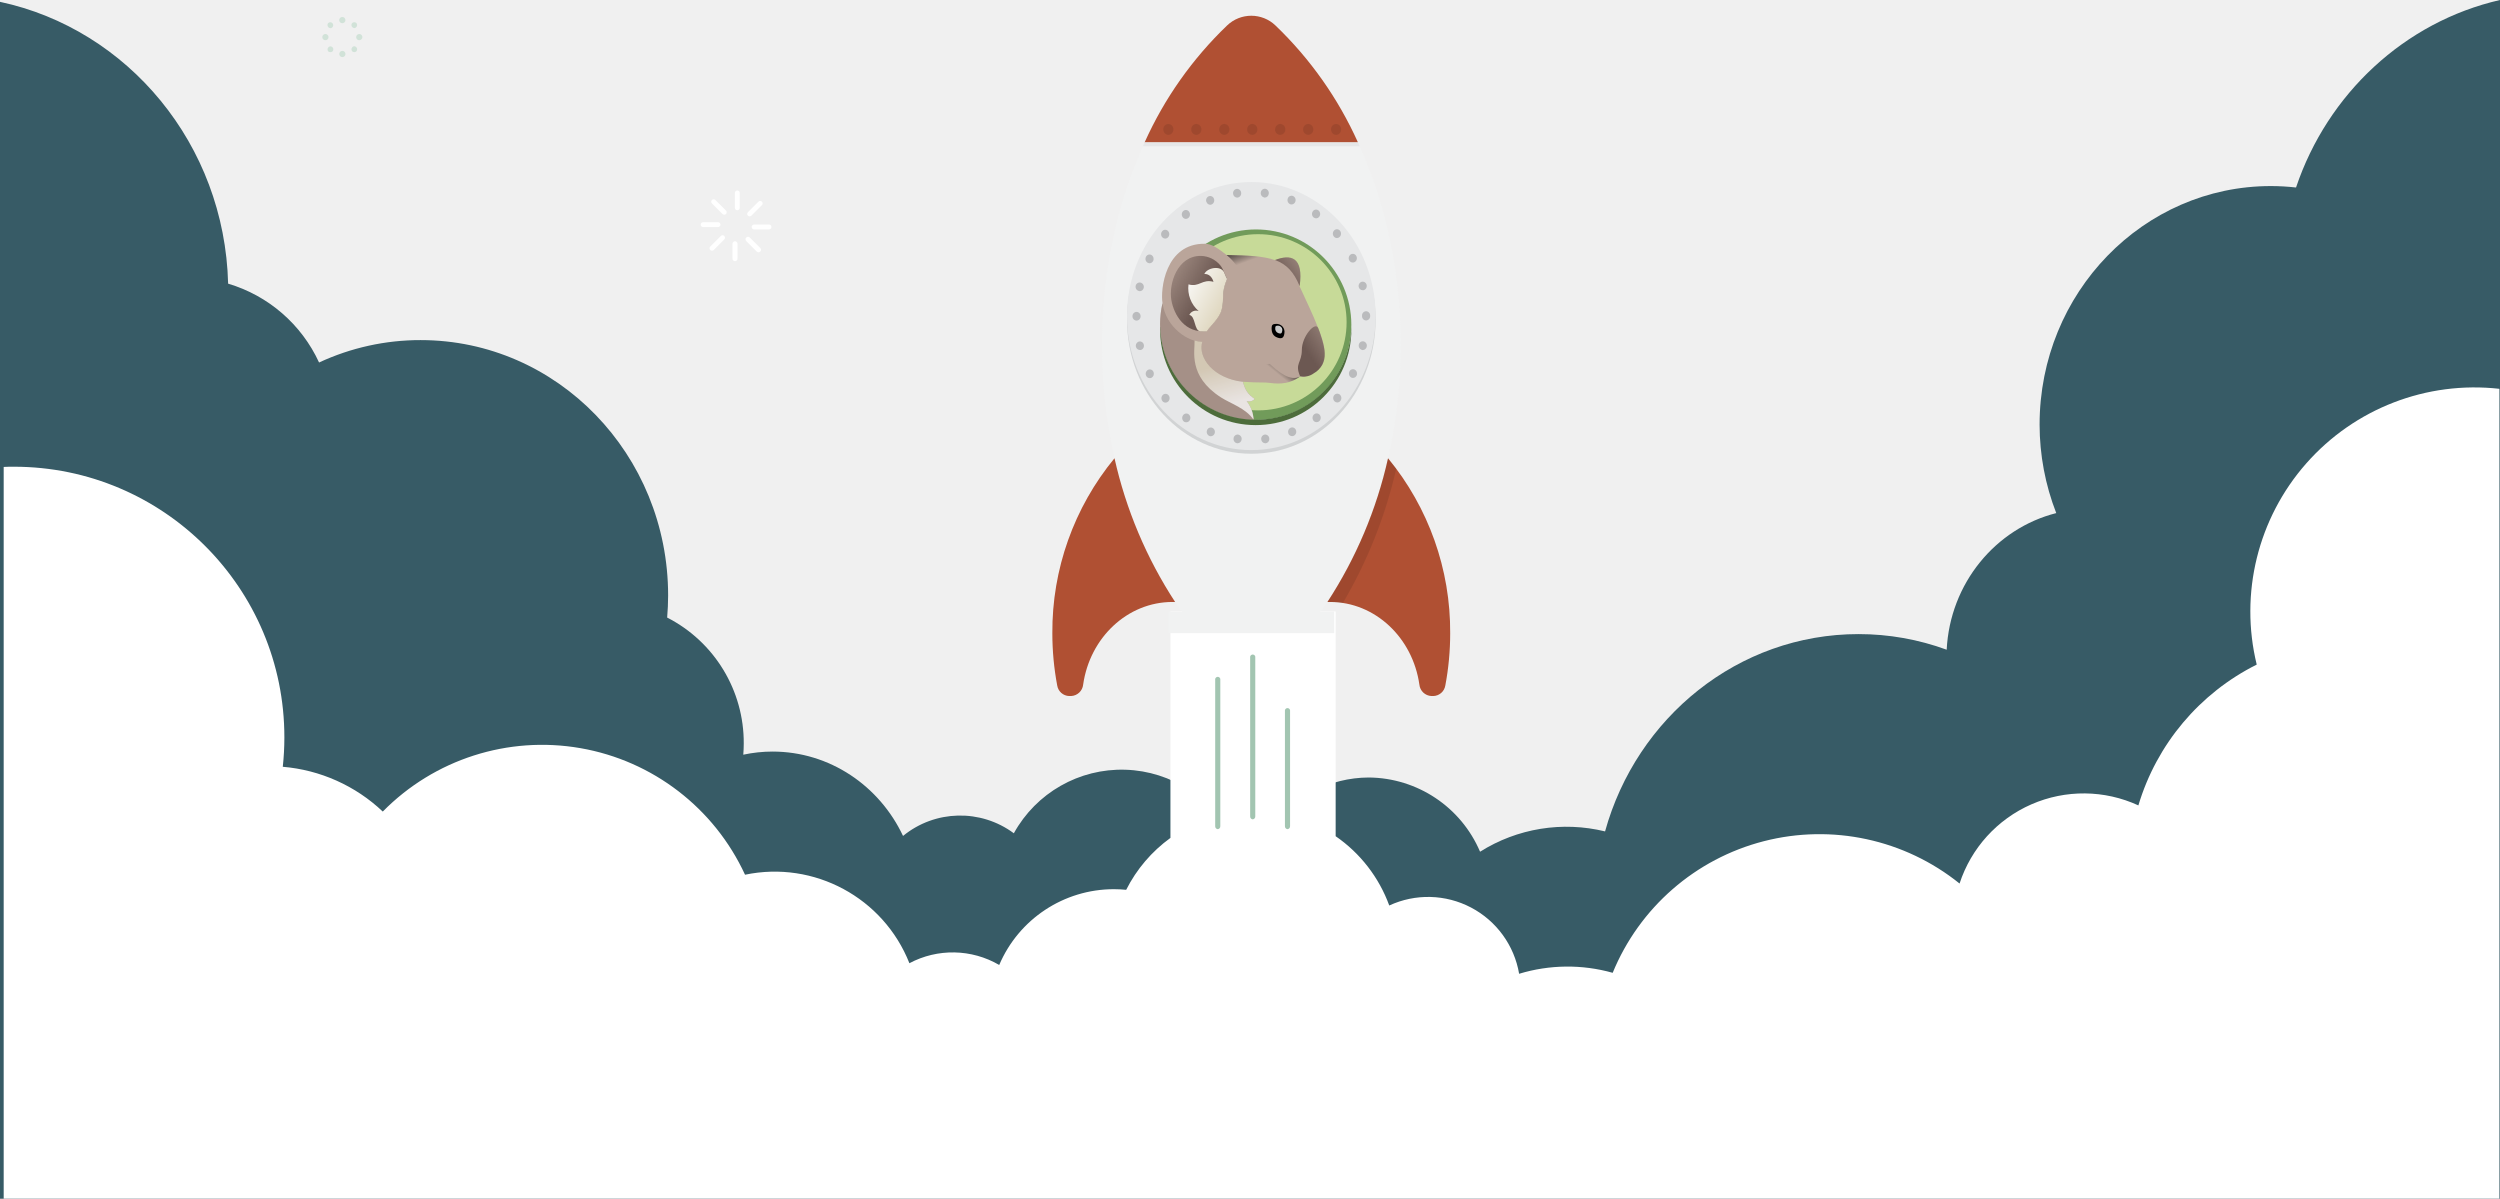
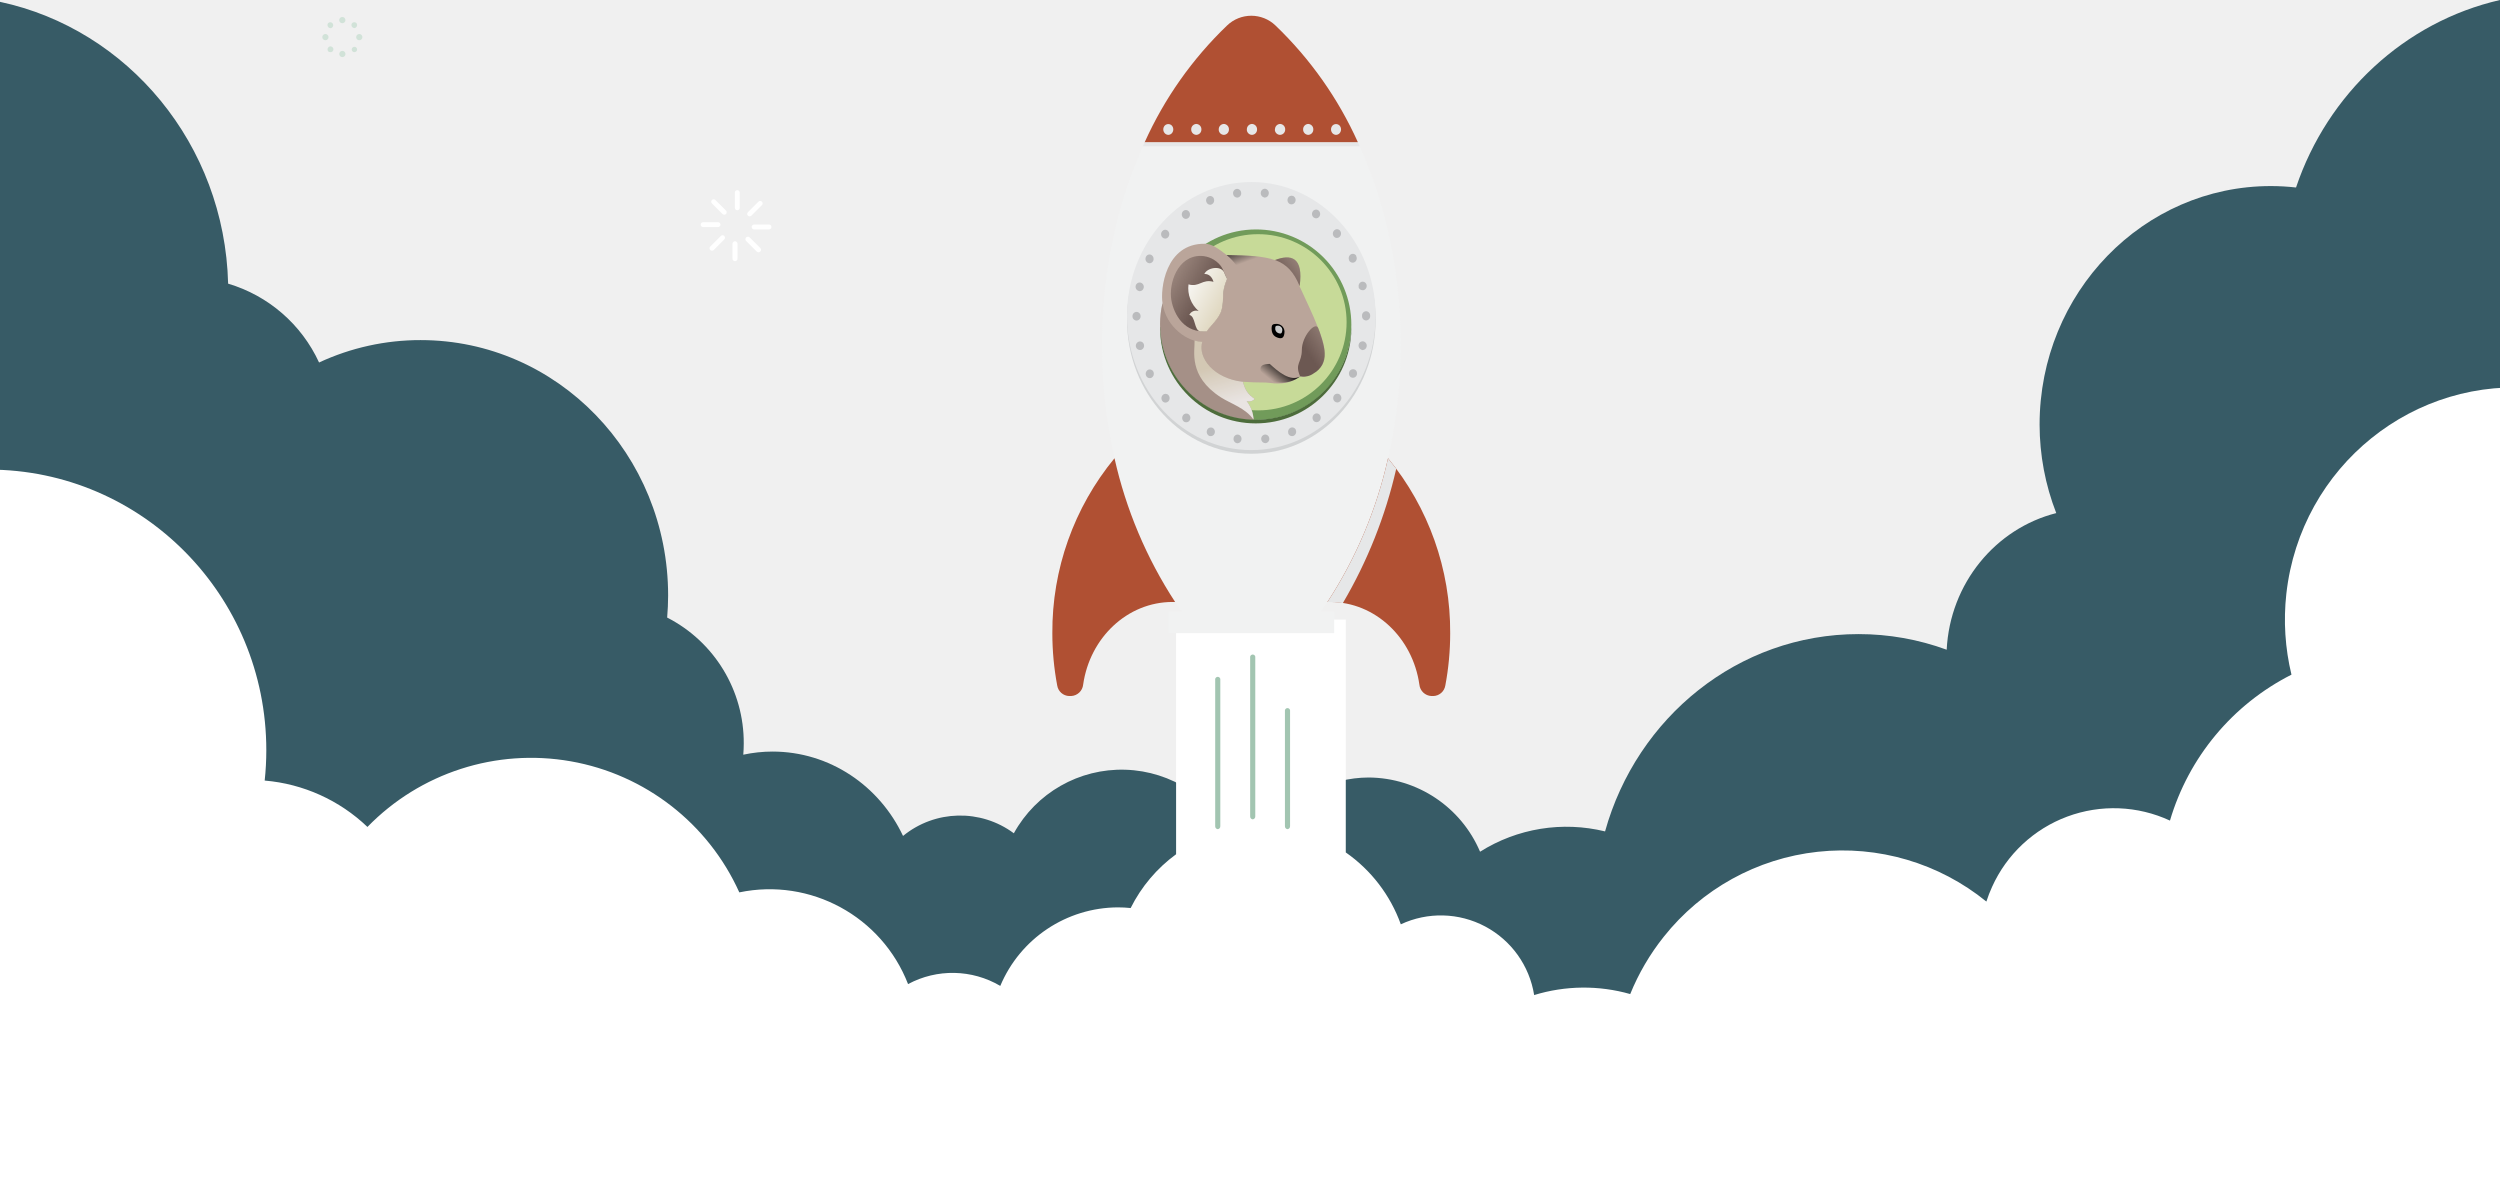
- <svg xmlns="http://www.w3.org/2000/svg" xmlns:xlink="http://www.w3.org/1999/xlink" viewBox="0 0 800 383.57">
+ <svg xmlns="http://www.w3.org/2000/svg" xmlns:xlink="http://www.w3.org/1999/xlink" id="Layer_1" data-name="Layer 1" viewBox="0 0 800 383.57">
  <defs>
    <style>
-       .cls-1, .cls-14, .cls-15, .cls-17, .cls-22 {
-         isolation: isolate;
+       .cls-1 {
+         fill: #375b66;
      }

      .cls-2 {
-         fill: #375b66;
+         fill: #fff;
      }

      .cls-3 {
-         fill: #fff;
+         fill: #d1e2d8;
      }

      .cls-4 {
-         fill: #d1e2d8;
-       }
- 
-       .cls-25, .cls-5 {
        fill: #f1f2f2;
      }

-       .cls-6 {
+       .cls-5 {
        fill: #b05033;
      }

-       .cls-7 {
+       .cls-6 {
        fill: #d1d3d4;
      }

-       .cls-8 {
+       .cls-7 {
        fill: #e6e7e8;
      }

-       .cls-9 {
+       .cls-8 {
        fill: #babbbd;
      }

-       .cls-10, .cls-25 {
-         mix-blend-mode: multiply;
+       .cls-9 {
+         fill: #6b9753;
+       }
+ 
+       .cls-10, .cls-9 {
+         fill-opacity: 0.95;
+       }
+ 
+       .cls-10 {
+         fill: #ccde9c;
      }

      .cls-11 {
-         fill: #6b9753;
-       }
- 
-       .cls-11, .cls-12 {
-         fill-opacity: 0.95;
+         fill: #baa59a;
      }

      .cls-12 {
-         fill: #ccde9c;
-       }
- 
-       .cls-13 {
-         fill: #baa59a;
-       }
- 
-       .cls-14 {
        fill: #8e7a72;
        opacity: 0.49;
      }

-       .cls-15 {
+       .cls-12, .cls-13, .cls-15, .cls-20 {
+         isolation: isolate;
+       }
+ 
+       .cls-13 {
        opacity: 0.77;
        fill: url(#linear-gradient);
      }

-       .cls-16 {
+       .cls-14 {
        fill: url(#linear-gradient-2);
      }

-       .cls-17 {
+       .cls-15 {
        opacity: 0.64;
        fill: url(#linear-gradient-3);
      }

-       .cls-18 {
+       .cls-16 {
        fill: url(#linear-gradient-4);
      }

-       .cls-19 {
+       .cls-17 {
        fill: url(#linear-gradient-5);
      }

-       .cls-20 {
+       .cls-18 {
        fill: url(#linear-gradient-6);
      }

-       .cls-21 {
+       .cls-19 {
        fill: url(#linear-gradient-7);
      }

-       .cls-22 {
+       .cls-20 {
        opacity: 0.89;
        fill: url(#linear-gradient-8);
      }

-       .cls-23 {
+       .cls-21 {
        fill: #4d6c3b;
      }

-       .cls-24 {
+       .cls-22 {
        fill: #a2c5b1;
      }
    </style>
-     <linearGradient id="linear-gradient" x1="393.74" y1="39.09" x2="390.63" y2="51.39" gradientTransform="matrix(1, 0, 0, -1, 0, 168.14)" gradientUnits="userSpaceOnUse">
+     <linearGradient id="linear-gradient" x1="393.76" y1="1489.91" x2="390.65" y2="1477.61" gradientTransform="translate(0 -1360.86)" gradientUnits="userSpaceOnUse">
      <stop offset="0" stop-color="#fcfcfc" />
      <stop offset="1" stop-color="#e0d8c1" />
    </linearGradient>
-     <linearGradient id="linear-gradient-2" x1="409.53" y1="79.02" x2="421.79" y2="87.92" gradientTransform="matrix(1, 0, 0, -1, 0, 168.14)" gradientUnits="userSpaceOnUse">
+     <linearGradient id="linear-gradient-2" x1="409.54" y1="1450" x2="421.8" y2="1441.1" gradientTransform="translate(0 -1360.86)" gradientUnits="userSpaceOnUse">
      <stop offset="0" stop-color="#6c5852" />
      <stop offset="1" stop-color="#6c5852" stop-opacity="0" />
    </linearGradient>
-     <linearGradient id="linear-gradient-3" x1="398.94" y1="89.29" x2="400.53" y2="84.96" gradientTransform="matrix(1, 0, 0, -1, 0, 168.14)" gradientUnits="userSpaceOnUse">
+     <linearGradient id="linear-gradient-3" x1="398.93" y1="1439.71" x2="400.52" y2="1444.04" gradientTransform="translate(0 -1360.86)" gradientUnits="userSpaceOnUse">
      <stop offset="0" />
      <stop offset="1" stop-opacity="0" />
    </linearGradient>
-     <linearGradient id="linear-gradient-4" x1="385.29" y1="73.64" x2="367.41" y2="83.95" xlink:href="#linear-gradient-2" />
-     <linearGradient id="linear-gradient-5" x1="377.61" y1="77.51" x2="391.28" y2="69.87" xlink:href="#linear-gradient" />
-     <linearGradient id="linear-gradient-6" x1="612.09" y1="-169.53" x2="609.77" y2="-170.78" gradientTransform="matrix(0.77, 0, 0, -0.77, -59.3, -25.25)" gradientUnits="userSpaceOnUse">
+     <linearGradient id="linear-gradient-4" x1="385.3" y1="1455.35" x2="367.42" y2="1445.04" xlink:href="#linear-gradient-2" />
+     <linearGradient id="linear-gradient-5" x1="377.6" y1="1451.51" x2="391.27" y2="1459.15" xlink:href="#linear-gradient" />
+     <linearGradient id="linear-gradient-6" x1="697.39" y1="1868.03" x2="695.07" y2="1869.28" gradientTransform="translate(-125.54 -1334.14) scale(0.77)" gradientUnits="userSpaceOnUse">
      <stop offset="0" stop-color="#fcfcfc" />
      <stop offset="1" stop-color="#c7c7c7" />
    </linearGradient>
-     <linearGradient id="linear-gradient-7" x1="418.68" y1="54.96" x2="433.43" y2="64.79" xlink:href="#linear-gradient-2" />
-     <linearGradient id="linear-gradient-8" x1="220.99" y1="-79.6" x2="216.24" y2="-83.23" gradientTransform="matrix(0.97, -0.23, -0.23, -0.97, 179.5, 88.29)" xlink:href="#linear-gradient-3" />
+     <linearGradient id="linear-gradient-7" x1="418.68" y1="1474.05" x2="433.43" y2="1464.22" xlink:href="#linear-gradient-2" />
+     <linearGradient id="linear-gradient-8" x1="82.27" y1="1662.29" x2="77.52" y2="1665.92" gradientTransform="translate(-49.25 -1478.24) rotate(-13.34)" xlink:href="#linear-gradient-3" />
  </defs>
-   <g class="cls-1">
-     <g id="Layer_1" data-name="Layer 1">
-       <path class="cls-2" d="M800,0c-30.52,7-55.19,30-65.27,60a72.41,72.41,0,0,0-8.06-.46c-40.85,0-74,34.17-74,76.33A78.22,78.22,0,0,0,658,164.19c-19.4,4.91-34,22.46-35.06,43.72a81.89,81.89,0,0,0-28.18-5c-38.56,0-71.05,26.69-81.14,63.14a51.87,51.87,0,0,0-40,6.5A39.05,39.05,0,0,0,438,248.8a38.65,38.65,0,0,0-31.44,16.37,45,45,0,0,0-12.07,3.65,39.37,39.37,0,0,0-70.06-2.17,28.86,28.86,0,0,0-35.46.85c-7.53-16-23.42-27-41.79-27a45.27,45.27,0,0,0-9.33,1c.09-1.17.15-2.34.15-3.53a45,45,0,0,0-24.51-40.35c.19-2.33.31-4.68.31-7.05,0-45.15-35.46-81.74-79.21-81.74A76.82,76.82,0,0,0,102.1,116,46.66,46.66,0,0,0,73,90.77C71.89,46.22,40.93,9.33,0,.59v383H800Z" />
+   <g id="Layer_1-2" data-name="Layer 1">
+     <path class="cls-1" d="M800,0c-30.52,7-55.19,30-65.27,60a72.41,72.41,0,0,0-8.06-.46c-40.85,0-74,34.17-74,76.33A78.22,78.22,0,0,0,658,164.19c-19.4,4.91-34,22.46-35.06,43.72a81.89,81.89,0,0,0-28.18-5c-38.56,0-71,26.69-81.14,63.14a51.87,51.87,0,0,0-40,6.5A39,39,0,0,0,438,248.8a38.65,38.65,0,0,0-31.44,16.37,45,45,0,0,0-12.07,3.65,39.37,39.37,0,0,0-70.06-2.17,28.86,28.86,0,0,0-35.46.85c-7.53-16-23.42-27-41.79-27a45.27,45.27,0,0,0-9.33,1c.09-1.17.15-2.34.15-3.53a45,45,0,0,0-24.51-40.35c.19-2.33.31-4.68.31-7.05,0-45.15-35.46-81.74-79.21-81.74A76.82,76.82,0,0,0,102.1,116,46.66,46.66,0,0,0,73,90.77C71.89,46.22,40.93,9.33,0,.59v383H800Z" />
+     <g>
+       <path class="cls-2" d="M235.93,67.28a.79.79,0,0,1-.78-.78V61.74a.79.79,0,1,1,1.57,0V66.5A.79.79,0,0,1,235.93,67.28Z" />
+       <path class="cls-2" d="M231.74,68.7a.78.78,0,0,1-.55-.23l-3.37-3.37a.78.78,0,1,1,1.11-1.1l3.37,3.37a.78.78,0,0,1-.55,1.34Z" />
+       <path class="cls-2" d="M225,72.67a.78.78,0,1,1,0-1.57h4.76a.78.78,0,1,1,0,1.57Z" />
+       <path class="cls-2" d="M227.84,80.22a.78.78,0,0,1-.55-1.34l3.37-3.37a.78.78,0,0,1,1.11,1.11L228.4,80A.78.78,0,0,1,227.84,80.22Z" />
+       <path class="cls-2" d="M235.18,83.57a.79.79,0,0,1-.78-.78V78a.8.8,0,0,1,1.6,0v4.76a.79.79,0,0,1-.77.81Z" />
+       <path class="cls-2" d="M242.73,80.75a.78.78,0,0,1-.55-.23l-3.37-3.37A.8.8,0,1,1,239.92,76h0l3.37,3.37a.78.78,0,0,1-.55,1.34Z" />
+       <path class="cls-2" d="M241.32,73.42a.78.78,0,1,1,0-1.57h4.76a.78.78,0,1,1,0,1.57Z" />
+       <path class="cls-2" d="M239.89,69.24a.78.78,0,0,1-.55-1.34l3.37-3.37a.78.78,0,1,1,1.11,1.11h0L240.45,69A.78.78,0,0,1,239.89,69.24Z" />
+     </g>
+     <path class="cls-3" d="M109.56,18.28a1,1,0,1,1,1-1A1,1,0,0,1,109.56,18.28Zm-3.84-1.58a.93.93,0,0,1-.54-.17h-.06l-.08-.07a1,1,0,0,1,.68-1.63.94.94,0,0,1,.68.28.91.91,0,0,1-.67,1.58Zm7.66,0a.86.86,0,1,1,.67-.28.92.92,0,0,1-.66.26Zm-9.25-3.82a1,1,0,1,1,1-1,1,1,0,0,1-1,1Zm10.84,0a1,1,0,1,1,1-1,1,1,0,0,1-1,1ZM105.71,9A1,1,0,0,1,105,7.39a.94.94,0,0,1,.67-.28,1,1,0,0,1,.68.28.94.94,0,0,1,.28.67,1,1,0,0,1-1,1Zm7.66,0a1,1,0,0,1-.68-1.63,1,1,0,0,1,1.35,0A1,1,0,0,1,113.38,9Zm-3.83-1.57a1,1,0,1,1,1-1A1,1,0,0,1,109.54,7.43Z" />
+     <g>
+       <path class="cls-4" d="M385.8,200.69H415a8.06,8.06,0,0,0,6.5-3.35c16.55-22.56,26.75-53.21,26.75-87,0-42.1-15.81-79.34-40-102.12a11.23,11.23,0,0,0-15.62,0c-24.24,22.78-40,60-40,102.12,0,33.79,10.19,64.44,26.75,87A8.06,8.06,0,0,0,385.8,200.69Z" />
+       <path class="cls-5" d="M425.59,192.63c14.48,0,26.48,11.47,28.61,26.44a4.06,4.06,0,0,0,3.88,3.66h.58a4,4,0,0,0,3.84-3.36,90.14,90.14,0,0,0,1.56-16.73,87.23,87.23,0,0,0-19.89-56,140.18,140.18,0,0,1-19.4,46Z" />
+       <path class="cls-5" d="M375.22,192.63c-14.48,0-26.48,11.47-28.61,26.44a4.06,4.06,0,0,1-3.88,3.66h-.58a4,4,0,0,1-3.84-3.36,90.14,90.14,0,0,1-1.56-16.73,87.23,87.23,0,0,1,19.89-56,140.18,140.18,0,0,0,19.4,46Z" />
+       <path class="cls-5" d="M392.66,8.16a119.89,119.89,0,0,0-26.38,37.4h68.26a119.89,119.89,0,0,0-26.38-37.4A11.18,11.18,0,0,0,392.66,8.16Z" />
+       <ellipse class="cls-6" cx="400.42" cy="102.31" rx="39.78" ry="42.89" />
+       <ellipse class="cls-7" cx="400.42" cy="101.14" rx="39.78" ry="42.89" />
+       <path class="cls-8" d="M395.88,141.85h0a1.38,1.38,0,0,1-1.14-1.56h0a1.32,1.32,0,0,1,1.4-1.23h0a1.38,1.38,0,0,1,1.14,1.56h0a1.33,1.33,0,0,1-1.29,1.23h-.15Zm7.71-1.23a1.39,1.39,0,0,1,1.14-1.56h0a1.32,1.32,0,0,1,1.44,1.19v0h0a1.38,1.38,0,0,1-1.13,1.56h-.16a1.34,1.34,0,0,1-1.29-1.23ZM387,139.51h0a1.44,1.44,0,0,1-.76-1.81h0a1.28,1.28,0,0,1,1.61-.84l.07,0h0a1.44,1.44,0,0,1,.76,1.81h0a1.32,1.32,0,0,1-1.22.9h0A1.17,1.17,0,0,1,387,139.51Zm25.28-.84a1.44,1.44,0,0,1,.75-1.81h0a1.27,1.27,0,0,1,1.65.72l0,.09h0a1.43,1.43,0,0,1-.75,1.81h0a1.18,1.18,0,0,1-.46.09h0a1.31,1.31,0,0,1-1.25-.9Zm-33.4-3.74a1.48,1.48,0,0,1-.33-2h0a1.24,1.24,0,0,1,1.7-.43l.11.07h0a1.47,1.47,0,0,1,.33,1.95h0a1.27,1.27,0,0,1-1.07.61h0a1.27,1.27,0,0,1-.77-.21Zm41.38-.4a1.48,1.48,0,0,1,.33-2h0a1.25,1.25,0,0,1,1.75.27l.06.09h0a1.47,1.47,0,0,1-.33,1.95h0a1.24,1.24,0,0,1-.74.25h0a1.27,1.27,0,0,1-1.1-.57ZM372,128.38a1.48,1.48,0,0,1,.1-2h0a1.24,1.24,0,0,1,1.75,0l.09.1h0a1.48,1.48,0,0,1-.11,2h0a1.23,1.23,0,0,1-.86.35h0A1.23,1.23,0,0,1,372,128.38Zm55.07.06a1.48,1.48,0,0,1-.11-2h0a1.24,1.24,0,0,1,1.74-.2l.09.08h0a1.48,1.48,0,0,1,.11,2h0a1.26,1.26,0,0,1-1,.47h0a1.22,1.22,0,0,1-.84-.35Zm-60.29-8.18a1.45,1.45,0,0,1,.54-1.89h0a1.25,1.25,0,0,1,1.7.47l.06.11h0a1.47,1.47,0,0,1-.54,1.9h0a1.21,1.21,0,0,1-.6.16h0a1.28,1.28,0,0,1-1.17-.75Zm65.57.52a1.46,1.46,0,0,1-.55-1.89h0a1.26,1.26,0,0,1,1.66-.64l.1,0h0a1.46,1.46,0,0,1,.55,1.89h0a1.3,1.3,0,0,1-1.16.75h0a1.2,1.2,0,0,1-.61-.16ZM363.5,111a1.41,1.41,0,0,1,1-1.7h0a1.29,1.29,0,0,1,1.56.95v.05h0a1.4,1.4,0,0,1-1,1.7h0a1.19,1.19,0,0,1-.31,0h0A1.33,1.33,0,0,1,363.5,111Zm72.28.95a1.41,1.41,0,0,1-1-1.7h0a1.3,1.3,0,0,1,1.54-1h0a1.41,1.41,0,0,1,1,1.7h0a1.32,1.32,0,0,1-1.26,1.07h0a1.19,1.19,0,0,1-.31,0ZM362.39,101.2a1.35,1.35,0,0,1,1.29-1.4h0a1.35,1.35,0,0,1,1.31,1.39h0a1.35,1.35,0,0,1-1.3,1.4h0a1.35,1.35,0,0,1-1.3-1.38Zm73.46-.08h0V101h0v0h0a1.35,1.35,0,0,1,1.29-1.41h0a1.36,1.36,0,0,1,1.31,1.39h0a.48.48,0,0,1,0,.09h0a.29.29,0,0,1,0,.08h0a1.35,1.35,0,0,1-1.3,1.4h0a1.35,1.35,0,0,1-1.3-1.4h0Zm-71.43-8a1.41,1.41,0,0,1-1-1.69h0a1.31,1.31,0,0,1,1.56-1h0a1.41,1.41,0,0,1,1,1.69h0a1.32,1.32,0,0,1-1.26,1.07h0a1.19,1.19,0,0,1-.32-.08Zm70.38-1.25a1.41,1.41,0,0,1,.94-1.7h0a1.3,1.3,0,0,1,1.57,1v0h0a1.42,1.42,0,0,1-1,1.7h0a1.25,1.25,0,0,1-.32,0h0a1.31,1.31,0,0,1-1.26-1Zm-67.55-7.79a1.45,1.45,0,0,1-.55-1.89h0a1.25,1.25,0,0,1,1.65-.65l.11.06h0a1.46,1.46,0,0,1,.55,1.89h0a1.29,1.29,0,0,1-1.15.76h0a1.26,1.26,0,0,1-.62-.19Zm64.49-.8a1.45,1.45,0,0,1,.54-1.89h0a1.25,1.25,0,0,1,1.71.46L434,82h0a1.46,1.46,0,0,1-.53,1.9h0a1.21,1.21,0,0,1-.61.16h0a1.28,1.28,0,0,1-1.17-.76ZM372,76a1.47,1.47,0,0,1-.11-2h0a1.23,1.23,0,0,1,1.73-.22l.1.09h0a1.48,1.48,0,0,1,.12,2h0a1.27,1.27,0,0,1-1,.48h0A1.26,1.26,0,0,1,372,76Zm54.85-.29a1.49,1.49,0,0,1,.1-2h0a1.25,1.25,0,0,1,1.77,0l.07.08h0a1.49,1.49,0,0,1-.1,2h0a1.25,1.25,0,0,1-.86.36h0A1.28,1.28,0,0,1,426.85,75.71ZM378.4,69.4a1.47,1.47,0,0,1,.33-1.95h0a1.24,1.24,0,0,1,1.74.24l.07.11h0a1.48,1.48,0,0,1-.33,2h0a1.24,1.24,0,0,1-.74.25h0A1.26,1.26,0,0,1,378.4,69.4Zm42,.22a1.47,1.47,0,0,1-.33-1.95h0a1.24,1.24,0,0,1,1.7-.43l.11.07h0a1.47,1.47,0,0,1,.34,1.95h0a1.27,1.27,0,0,1-1.07.61h0a1.29,1.29,0,0,1-.71-.24Zm-34.36-5a1.43,1.43,0,0,1,.75-1.81h0a1.27,1.27,0,0,1,1.65.72l0,.09h0a1.43,1.43,0,0,1-.75,1.81h0a1.09,1.09,0,0,1-.46.1h0a1.3,1.3,0,0,1-1.18-.89Zm26.8.72a1.43,1.43,0,0,1-.76-1.8h0a1.27,1.27,0,0,1,1.58-.85l.1,0h0a1.44,1.44,0,0,1,.75,1.81h0a1.3,1.3,0,0,1-1.22.9h0a1.17,1.17,0,0,1-.42-.06ZM394.59,62a1.39,1.39,0,0,1,1.13-1.56h0a1.33,1.33,0,0,1,1.45,1.2v0h0A1.38,1.38,0,0,1,396,63.24h-.17A1.34,1.34,0,0,1,394.59,62Zm10,1.19a1.38,1.38,0,0,1-1.14-1.56h0a1.33,1.33,0,0,1,1.42-1.23h0A1.38,1.38,0,0,1,406,62h0a1.34,1.34,0,0,1-1.29,1.24h-.15Z" />
      <g>
-         <path class="cls-3" d="M235.93,67.28a.79.79,0,0,1-.78-.78V61.74a.78.78,0,1,1,1.57,0V66.5A.79.79,0,0,1,235.93,67.28Z" />
-         <path class="cls-3" d="M231.74,68.7a.78.78,0,0,1-.55-.23l-3.37-3.37A.78.78,0,1,1,228.93,64l3.37,3.37a.78.78,0,0,1-.55,1.34Z" />
-         <path class="cls-3" d="M225,72.67a.78.78,0,1,1,0-1.57h4.76a.78.78,0,1,1,0,1.57H225Z" />
-         <path class="cls-3" d="M227.84,80.22a.78.78,0,0,1-.55-1.34l3.37-3.37a.78.78,0,1,1,1.11,1.11L228.4,80A.78.78,0,0,1,227.84,80.22Z" />
-         <path class="cls-3" d="M235.18,83.57a.79.79,0,0,1-.78-.78V78A.78.78,0,0,1,236,78v4.76A.79.79,0,0,1,235.18,83.57Z" />
-         <path class="cls-3" d="M242.73,80.75a.78.78,0,0,1-.55-.23l-3.37-3.37A.78.78,0,1,1,239.92,76l3.37,3.37a.78.78,0,0,1-.55,1.34Z" />
-         <path class="cls-3" d="M241.32,73.42a.78.78,0,0,1,0-1.57h4.76a.78.78,0,1,1,0,1.57h-4.76Z" />
-         <path class="cls-3" d="M239.89,69.24a.78.78,0,0,1-.55-1.34l3.37-3.37a.78.78,0,0,1,1.11,1.11L240.45,69A.78.78,0,0,1,239.89,69.24Z" />
+         <path class="cls-7" d="M373.87,43.16a1.58,1.58,0,0,1-1.14-.51,1.84,1.84,0,0,1,0-2.48,1.59,1.59,0,0,1,2.25,0l0,0a1.86,1.86,0,0,1,0,2.48A1.59,1.59,0,0,1,373.87,43.16Z" />
+         <path class="cls-7" d="M381.19,41.41a1.69,1.69,0,0,1,1.63-1.75h0a1.69,1.69,0,0,1,1.63,1.75h0a1.69,1.69,0,0,1-1.63,1.75h0a1.69,1.69,0,0,1-1.63-1.75Z" />
+         <path class="cls-7" d="M417,41.41a1.69,1.69,0,0,1,1.63-1.75h0a1.69,1.69,0,0,1,1.63,1.75h0a1.69,1.69,0,0,1-1.63,1.75h0A1.69,1.69,0,0,1,417,41.41Zm-9,0a1.69,1.69,0,0,1,1.63-1.75h0a1.69,1.69,0,0,1,1.63,1.75h0a1.69,1.69,0,0,1-1.63,1.75h0a1.69,1.69,0,0,1-1.68-1.7v-.05Zm-9,0a1.69,1.69,0,0,1,1.63-1.75h0a1.69,1.69,0,0,1,1.63,1.75h0a1.69,1.69,0,0,1-1.63,1.75h0a1.69,1.69,0,0,1-1.65-1.73v0Zm-9,0a1.69,1.69,0,0,1,1.63-1.75h0a1.69,1.69,0,0,1,1.63,1.75h0a1.69,1.69,0,0,1-1.63,1.75h0a1.69,1.69,0,0,1-1.64-1.74h0Z" />
+         <path class="cls-7" d="M427.55,43.16a1.6,1.6,0,0,1-1.15-.51,1.86,1.86,0,0,1,0-2.48,1.6,1.6,0,0,1,2.26,0l0,0a1.86,1.86,0,0,1,0,2.48A1.6,1.6,0,0,1,427.55,43.16Z" />
      </g>
-       <path class="cls-4" d="M109.56,18.28a1,1,0,1,1,1-1A1,1,0,0,1,109.56,18.28Zm-3.84-1.58a.93.93,0,0,1-.54-.17l-.06,0h0l-.08-.07a1,1,0,0,1,.68-1.63.94.94,0,0,1,.68.28,1,1,0,0,1,0,1.35A1,1,0,0,1,105.73,16.69Zm7.66,0a1,1,0,0,1-.68-.28,1,1,0,0,1,.68-1.63,1,1,0,0,1,.67,1.63A.92.92,0,0,1,113.39,16.68Zm-9.25-3.82a1,1,0,1,1,1-1A1,1,0,0,1,104.14,12.87Zm10.84,0a1,1,0,1,1,1-1A1,1,0,0,1,115,12.86ZM105.71,9A1,1,0,0,1,105,7.39a.94.94,0,0,1,.67-.28,1,1,0,0,1,.68.28.94.94,0,0,1,.28.67,1,1,0,0,1-1,1Zm7.66,0a1,1,0,0,1-.68-1.63,1,1,0,0,1,1.35,0A1,1,0,0,1,113.38,9Zm-3.83-1.57a1,1,0,1,1,1-1A1,1,0,0,1,109.54,7.43Z" />
-       <g>
-         <path class="cls-5" d="M385.8,200.69H415a8.06,8.06,0,0,0,6.5-3.35c16.55-22.56,26.75-53.21,26.75-87,0-42.1-15.81-79.34-40-102.12a11.23,11.23,0,0,0-15.62,0c-24.24,22.78-40,60-40,102.12,0,33.79,10.19,64.44,26.75,87A8.06,8.06,0,0,0,385.8,200.69Z" />
-         <path class="cls-6" d="M425.59,192.63c14.48,0,26.48,11.47,28.61,26.44a4.06,4.06,0,0,0,3.88,3.66h.58a4,4,0,0,0,3.84-3.36,90.14,90.14,0,0,0,1.56-16.73,87.23,87.23,0,0,0-19.89-56,140.18,140.18,0,0,1-19.4,46Z" />
-         <path class="cls-6" d="M375.22,192.63c-14.48,0-26.48,11.47-28.61,26.44a4.06,4.06,0,0,1-3.88,3.66h-.58a4,4,0,0,1-3.84-3.36,90.14,90.14,0,0,1-1.56-16.73,87.23,87.23,0,0,1,19.89-56,140.18,140.18,0,0,0,19.4,46Z" />
-         <path class="cls-6" d="M392.66,8.16a119.89,119.89,0,0,0-26.38,37.4h68.26a119.89,119.89,0,0,0-26.38-37.4A11.18,11.18,0,0,0,392.66,8.16Z" />
-         <ellipse class="cls-7" cx="400.42" cy="102.31" rx="39.78" ry="42.89" />
-         <ellipse class="cls-8" cx="400.42" cy="101.14" rx="39.78" ry="42.89" />
-         <path class="cls-9" d="M395.88,141.85h0a1.38,1.38,0,0,1-1.14-1.56h0a1.32,1.32,0,0,1,1.44-1.23h0a1.38,1.38,0,0,1,1.14,1.56h0a1.33,1.33,0,0,1-1.29,1.23h-.16Zm7.71-1.23a1.39,1.39,0,0,1,1.14-1.56h0a1.32,1.32,0,0,1,1.44,1.23h0a1.38,1.38,0,0,1-1.13,1.56h-.16A1.34,1.34,0,0,1,403.59,140.62ZM387,139.51h0a1.44,1.44,0,0,1-.76-1.81h0a1.28,1.28,0,0,1,1.68-.81h0a1.44,1.44,0,0,1,.76,1.81h0a1.32,1.32,0,0,1-1.22.9h0A1.17,1.17,0,0,1,387,139.51Zm25.28-.84a1.44,1.44,0,0,1,.75-1.81h0a1.27,1.27,0,0,1,1.68.81h0a1.43,1.43,0,0,1-.75,1.81h0a1.18,1.18,0,0,1-.46.09h0A1.31,1.31,0,0,1,412.25,138.67Zm-33.4-3.74a1.48,1.48,0,0,1-.33-2h0a1.24,1.24,0,0,1,1.81-.36h0a1.47,1.47,0,0,1,.33,1.95h0a1.27,1.27,0,0,1-1.07.61h0A1.27,1.27,0,0,1,378.85,134.92Zm41.38-.4a1.48,1.48,0,0,1,.33-2h0a1.25,1.25,0,0,1,1.81.36h0a1.47,1.47,0,0,1-.33,1.95h0a1.24,1.24,0,0,1-.74.25h0A1.27,1.27,0,0,1,420.23,134.52ZM372,128.38a1.48,1.48,0,0,1,.1-2h0a1.24,1.24,0,0,1,1.84.11h0a1.48,1.48,0,0,1-.11,2h0a1.23,1.23,0,0,1-.86.35h0A1.23,1.23,0,0,1,372,128.38Zm55.07.06a1.48,1.48,0,0,1-.11-2h0a1.24,1.24,0,0,1,1.83-.12h0a1.48,1.48,0,0,1,.11,2h0a1.26,1.26,0,0,1-1,.47h0A1.22,1.22,0,0,1,427.06,128.44Zm-60.29-8.18a1.45,1.45,0,0,1,.54-1.89h0a1.25,1.25,0,0,1,1.76.58h0a1.47,1.47,0,0,1-.54,1.9h0a1.21,1.21,0,0,1-.6.16h0A1.28,1.28,0,0,1,366.77,120.26Zm65.57.52a1.46,1.46,0,0,1-.55-1.89h0a1.26,1.26,0,0,1,1.76-.59h0a1.46,1.46,0,0,1,.55,1.89h0a1.3,1.3,0,0,1-1.16.75h0A1.2,1.2,0,0,1,432.34,120.78ZM363.5,111a1.41,1.41,0,0,1,.95-1.7h0a1.29,1.29,0,0,1,1.57,1h0a1.4,1.4,0,0,1-.95,1.7h0a1.19,1.19,0,0,1-.31,0h0A1.33,1.33,0,0,1,363.5,111Zm72.28.95a1.41,1.41,0,0,1-.95-1.7h0a1.3,1.3,0,0,1,1.57-1h0a1.41,1.41,0,0,1,.95,1.7h0a1.32,1.32,0,0,1-1.26,1.07h0A1.19,1.19,0,0,1,435.78,112Zm-73.39-10.75a1.35,1.35,0,0,1,1.29-1.4h0a1.35,1.35,0,0,1,1.31,1.4h0a1.35,1.35,0,0,1-1.3,1.4h0A1.35,1.35,0,0,1,362.39,101.22Zm73.46-.08h0v-.07h0V101h0a1.35,1.35,0,0,1,1.29-1.41h0a1.36,1.36,0,0,1,1.31,1.39h0a.48.48,0,0,1,0,.09h0a.29.29,0,0,1,0,.08h0a1.35,1.35,0,0,1-1.3,1.4h0A1.35,1.35,0,0,1,435.85,101.14Zm-71.43-8a1.41,1.41,0,0,1-1-1.69h0a1.31,1.31,0,0,1,1.57-1h0a1.41,1.41,0,0,1,1,1.69h0a1.32,1.32,0,0,1-1.26,1.07h0A1.19,1.19,0,0,1,364.41,93.11Zm70.38-1.25a1.41,1.41,0,0,1,.94-1.7h0a1.3,1.3,0,0,1,1.58,1h0a1.42,1.42,0,0,1-.95,1.7h0a1.25,1.25,0,0,1-.32,0h0A1.31,1.31,0,0,1,434.79,91.85Zm-67.55-7.79a1.45,1.45,0,0,1-.55-1.89h0a1.25,1.25,0,0,1,1.76-.59h0a1.46,1.46,0,0,1,.55,1.89h0a1.29,1.29,0,0,1-1.15.76h0A1.26,1.26,0,0,1,367.24,84.06Zm64.49-.8a1.45,1.45,0,0,1,.54-1.89h0a1.25,1.25,0,0,1,1.76.57h0a1.46,1.46,0,0,1-.53,1.9h0a1.21,1.21,0,0,1-.61.16h0A1.28,1.28,0,0,1,431.73,83.26ZM372,76a1.47,1.47,0,0,1-.11-2h0a1.23,1.23,0,0,1,1.83-.13h0a1.48,1.48,0,0,1,.12,2h0a1.27,1.27,0,0,1-1,.48h0A1.26,1.26,0,0,1,372,76Zm54.85-.29a1.49,1.49,0,0,1,.1-2h0a1.25,1.25,0,0,1,1.84.11h0a1.49,1.49,0,0,1-.1,2h0a1.25,1.25,0,0,1-.86.36h0A1.28,1.28,0,0,1,426.85,75.71ZM378.4,69.4a1.47,1.47,0,0,1,.33-1.95h0a1.24,1.24,0,0,1,1.81.35h0a1.48,1.48,0,0,1-.33,2h0a1.24,1.24,0,0,1-.74.25h0A1.26,1.26,0,0,1,378.4,69.4Zm42,.22a1.47,1.47,0,0,1-.33-1.95h0a1.24,1.24,0,0,1,1.81-.36h0a1.47,1.47,0,0,1,.34,1.95h0a1.27,1.27,0,0,1-1.07.61h0A1.29,1.29,0,0,1,420.44,69.63Zm-34.36-5a1.43,1.43,0,0,1,.75-1.81h0a1.27,1.27,0,0,1,1.68.81h0a1.43,1.43,0,0,1-.75,1.81h0a1.09,1.09,0,0,1-.46.1h0A1.3,1.3,0,0,1,386.08,64.64Zm26.8.72a1.43,1.43,0,0,1-.76-1.8h0a1.27,1.27,0,0,1,1.68-.82h0a1.44,1.44,0,0,1,.75,1.81h0a1.3,1.3,0,0,1-1.22.9h0A1.17,1.17,0,0,1,412.87,65.37ZM394.59,62a1.39,1.39,0,0,1,1.13-1.56h0a1.33,1.33,0,0,1,1.45,1.23h0A1.38,1.38,0,0,1,396,63.24h-.16A1.34,1.34,0,0,1,394.59,62Zm10,1.19a1.38,1.38,0,0,1-1.14-1.56h0a1.33,1.33,0,0,1,1.44-1.23h0A1.38,1.38,0,0,1,406,62h0a1.34,1.34,0,0,1-1.29,1.24h-.15Z" />
-         <g class="cls-10">
-           <path class="cls-8" d="M373.87,43.16a1.58,1.58,0,0,1-1.14-.51,1.84,1.84,0,0,1,0-2.48,1.59,1.59,0,0,1,2.29,0,1.86,1.86,0,0,1,0,2.48A1.59,1.59,0,0,1,373.87,43.16Z" />
-           <path class="cls-8" d="M381.19,41.41a1.69,1.69,0,0,1,1.63-1.75h0a1.69,1.69,0,0,1,1.63,1.75h0a1.69,1.69,0,0,1-1.63,1.75h0A1.69,1.69,0,0,1,381.19,41.41Z" />
-           <path class="cls-8" d="M417,41.41a1.69,1.69,0,0,1,1.63-1.75h0a1.69,1.69,0,0,1,1.63,1.75h0a1.69,1.69,0,0,1-1.63,1.75h0A1.69,1.69,0,0,1,417,41.41Zm-8.95,0a1.69,1.69,0,0,1,1.63-1.75h0a1.69,1.69,0,0,1,1.63,1.75h0a1.69,1.69,0,0,1-1.63,1.75h0A1.69,1.69,0,0,1,408,41.41Zm-8.95,0a1.69,1.69,0,0,1,1.63-1.75h0a1.69,1.69,0,0,1,1.63,1.75h0a1.69,1.69,0,0,1-1.63,1.75h0A1.69,1.69,0,0,1,399.08,41.41Zm-8.95,0a1.69,1.69,0,0,1,1.63-1.75h0a1.69,1.69,0,0,1,1.63,1.75h0a1.69,1.69,0,0,1-1.63,1.75h0A1.69,1.69,0,0,1,390.14,41.41Z" />
-           <path class="cls-8" d="M427.55,43.16a1.6,1.6,0,0,1-1.15-.51,1.86,1.86,0,0,1,0-2.48,1.6,1.6,0,0,1,2.3,0,1.86,1.86,0,0,1,0,2.48A1.6,1.6,0,0,1,427.55,43.16Z" />
-         </g>
-         <path class="cls-8" d="M365.71,46.8h69.41c-.19-.42-.38-.83-.58-1.24H366.29C366.1,46,365.9,46.38,365.71,46.8Z" />
-         <g class="cls-10">
-           <path class="cls-8" d="M444.17,146.67a140.18,140.18,0,0,1-19.4,46l.82,0a27.09,27.09,0,0,1,4.12.32A151,151,0,0,0,446.8,150Q445.52,148.3,444.17,146.67Z" />
-         </g>
-         <g id="layer5">
-           <path id="path4187-7-9" class="cls-11" d="M401.82,73.42a30.48,30.48,0,1,0,30.61,30.48A30.55,30.55,0,0,0,401.82,73.42Z" />
-           <ellipse id="path4332-0-1" class="cls-12" cx="402.59" cy="103.13" rx="28.32" ry="28.19" />
-           <path id="path3504" class="cls-13" d="M419.55,119.05c-1.09.41-1.5,2.19-3.53,1.33-2.6,2.36-6.47,2.61-9.47,2.17-2.15-.31-3.36,0-8.82-.38.81,2.77,1.48,3.86,3.76,5.51a2.49,2.49,0,0,1-2.57.67,10.31,10.31,0,0,1,2.22,6A30.53,30.53,0,0,1,372,97c-.71-4.33.81-19.17,13.59-19,2.07,0,4.27,1.51,6.92,3.6,7,.12,11.87.34,15.46,1.64,5-1.89,9.22-1.19,7.89,8.36,2,4.42,4.32,9.1,5.94,13.34,1.1,2.87,2.07,5.43,2,7.59C423.72,117.15,422.9,117.79,419.55,119.05Z" />
-           <path id="path3504-7" class="cls-14" d="M384.74,109.37c-1.53,5.11,3.67,11.77,13,12.8.81,2.78,1.48,3.87,3.76,5.5a2.52,2.52,0,0,1-2.57.67,10.34,10.34,0,0,1,2.22,6A30.53,30.53,0,0,1,372,97C373.14,104.87,380.29,109.5,384.74,109.37Z" />
-           <path id="path3504-7-8" class="cls-15" d="M384.74,109.37c-1.53,5.11,3.67,11.77,13,12.8.81,2.79,1.48,3.87,3.76,5.5a2.47,2.47,0,0,1-2.57.67,10.35,10.35,0,0,1,2.22,6c-2.42-3.69-7.44-5.23-10.46-7.18-10.65-6.86-8.26-15-8.43-18.17A8.69,8.69,0,0,0,384.74,109.37Z" />
-           <path id="path3504-22" class="cls-16" d="M408,83.21c3.67,1.32,6,3.76,7.89,8.36C417.23,82.07,413,81.28,408,83.21Z" />
-           <path id="path3504-1" class="cls-17" d="M396.1,85.61a16.31,16.31,0,0,0-3.59-4c7,.12,11.87.34,15.46,1.64,0,.74,0,1,0,2.37-1.87,0-11.08,0-11.86,0Z" />
-           <path id="path3504-9" class="cls-18" d="M374.83,96c-.92-5.28,2-14.18,9.41-14.11a8.3,8.3,0,0,1,6.24,3c1,1.19,1.62,3.37,2.15,4.29-2,4.69-.77,6.07-1.72,9.87-.71,2.85-3.88,5.4-4.73,6.9C379.22,106.74,375.67,100.88,374.83,96Z" />
-           <path id="path3504-9-6" class="cls-19" d="M380.32,91c3.46,1,4.35-1.81,8-.82-.42-1.44-1.38-2.57-2.93-2.51.88-2,5.11-2.8,6.27-.62.38.86.68,1.71,1,2.2-2,4.69-.77,6.07-1.72,9.87-.71,2.85-3.88,5.4-4.73,6.9a9.56,9.56,0,0,1-2.16,0c-2-.29-1.4-4.83-3.47-5.25a2.39,2.39,0,0,1,3-1.22A9.66,9.66,0,0,1,380.32,91Z" />
-           <path id="path4194-2-1-8" d="M408.7,108c-1.23-.46-1.79-1.41-1.79-3,0-1,.35-1.36,1.44-1.36A2.56,2.56,0,0,1,411,106.7C410.81,108.16,410.13,108.54,408.7,108Z" />
-           <path id="path4194-2-1-7-6-5" class="cls-20" d="M409.08,106.61a1.52,1.52,0,0,1-1-1.65c0-.56.19-.74.78-.74a1.39,1.39,0,0,1,1.45,1.68C410.22,106.69,409.85,106.9,409.08,106.61Z" />
-           <path id="path3504-95" class="cls-21" d="M420.41,119.46a5.31,5.31,0,0,1-4.39.92c-1.78-4.14.55-4.14.57-8.44s4.25-9.15,5.22-7c.49,1.07,2.11,5.93,2.11,8.09A6.83,6.83,0,0,1,420.41,119.46Z" />
-           <path id="path3504-74" class="cls-22" d="M416.47,120.22c-4.68,3.28-6.87,1.93-11,2.13-4.87-6.23-.06-5.8.85-5.9C408.57,118.49,412.95,122.64,416.47,120.22Z" />
-           <path id="path4187-9-5" class="cls-23" d="M371.22,104.66c0,.25,0,.51,0,.76a30.61,30.61,0,0,0,61.23,0c0-.26,0-.51,0-.76a30.61,30.61,0,0,1-61.19,0Z" />
-         </g>
+       <path class="cls-7" d="M365.71,46.8h69.41c-.19-.42-.38-.83-.58-1.24H366.29C366.1,46,365.9,46.38,365.71,46.8Z" />
+       <path class="cls-7" d="M444.17,146.67a140.18,140.18,0,0,1-19.4,46h.82a27.09,27.09,0,0,1,4.12.32,151,151,0,0,0,17.09-43Q445.52,148.3,444.17,146.67Z" />
+       <g id="layer5">
+         <path id="path4187-7-9" class="cls-9" d="M401.82,73.42a30.48,30.48,0,1,0,30.61,30.48A30.48,30.48,0,0,0,401.82,73.42Z" />
+         <ellipse id="path4332-0-1" class="cls-10" cx="402.59" cy="103.13" rx="28.32" ry="28.19" />
+         <path id="path3504" class="cls-11" d="M419.55,119.05c-1.09.41-1.5,2.19-3.53,1.33-2.6,2.36-6.47,2.61-9.47,2.17-2.15-.31-3.36,0-8.82-.38.81,2.77,1.48,3.86,3.76,5.51a2.49,2.49,0,0,1-2.57.67,10.31,10.31,0,0,1,2.22,6A30.53,30.53,0,0,1,372,97c-.71-4.33.81-19.17,13.59-19,2.07,0,4.27,1.51,6.92,3.6,7,.12,11.87.34,15.46,1.64,5-1.89,9.22-1.19,7.89,8.36,2,4.42,4.32,9.1,5.94,13.34,1.1,2.87,2.07,5.43,2,7.59C423.72,117.15,422.9,117.79,419.55,119.05Z" />
+         <path id="path3504-7" class="cls-12" d="M384.74,109.37c-1.53,5.11,3.67,11.77,13,12.8.81,2.78,1.48,3.87,3.76,5.5a2.52,2.52,0,0,1-2.57.67,10.34,10.34,0,0,1,2.22,6A30.53,30.53,0,0,1,372,97C373.14,104.87,380.29,109.5,384.74,109.37Z" />
+         <path id="path3504-7-8" class="cls-13" d="M384.74,109.37c-1.53,5.11,3.67,11.77,13,12.8.81,2.79,1.48,3.87,3.76,5.5a2.47,2.47,0,0,1-2.57.67,10.35,10.35,0,0,1,2.22,6c-2.42-3.69-7.44-5.23-10.46-7.18-10.65-6.86-8.26-15-8.43-18.17A8.69,8.69,0,0,0,384.74,109.37Z" />
+         <path id="path3504-22" class="cls-14" d="M408,83.21c3.67,1.32,6,3.76,7.89,8.36C417.23,82.07,413,81.28,408,83.21Z" />
+         <path id="path3504-1" class="cls-15" d="M396.1,85.61a16.31,16.31,0,0,0-3.59-4c7,.12,11.87.34,15.46,1.64v2.37H396.1Z" />
+         <path id="path3504-9" class="cls-16" d="M374.83,96c-.92-5.28,2-14.18,9.41-14.11a8.3,8.3,0,0,1,6.24,3c1,1.19,1.62,3.37,2.15,4.29-2,4.69-.77,6.07-1.72,9.87-.71,2.85-3.88,5.4-4.73,6.9C379.22,106.74,375.67,100.88,374.83,96Z" />
+         <path id="path3504-9-6" class="cls-17" d="M380.32,91c3.46,1,4.35-1.81,8-.82-.42-1.44-1.38-2.57-2.93-2.51.88-2,5.11-2.8,6.27-.62a19.54,19.54,0,0,0,1,2.2c-2,4.69-.77,6.07-1.72,9.87-.71,2.85-3.88,5.4-4.73,6.9a9.56,9.56,0,0,1-2.16,0c-2-.29-1.4-4.83-3.47-5.25a2.39,2.39,0,0,1,3-1.22A9.66,9.66,0,0,1,380.32,91Z" />
+         <path id="path4194-2-1-8" d="M408.7,108c-1.23-.46-1.79-1.41-1.79-3,0-1,.35-1.36,1.44-1.36A2.56,2.56,0,0,1,411,106.7C410.81,108.16,410.13,108.54,408.7,108Z" />
+         <path id="path4194-2-1-7-6-5" class="cls-18" d="M409.08,106.61a1.52,1.52,0,0,1-1-1.65c0-.56.19-.74.78-.74a1.39,1.39,0,0,1,1.45,1.68C410.22,106.69,409.85,106.9,409.08,106.61Z" />
+         <path id="path3504-95" class="cls-19" d="M420.41,119.46a5.31,5.31,0,0,1-4.39.92c-1.78-4.14.55-4.14.57-8.44s4.25-9.15,5.22-7c.49,1.07,2.11,5.93,2.11,8.09A6.83,6.83,0,0,1,420.41,119.46Z" />
+         <path id="path3504-74" class="cls-20" d="M416.47,120.22c-4.68,3.28-6.87,1.93-11,2.13-4.87-6.23-.06-5.8.85-5.9C408.57,118.49,413,122.64,416.47,120.22Z" />
+         <path id="path4187-9-5" class="cls-21" d="M371.22,104.66v.76a30.62,30.62,0,0,0,61.23,0v-.76a30.61,30.61,0,0,1-61.19,0Z" />
      </g>
-       <path class="cls-3" d="M799.81,124.42a71.71,71.71,0,0,0-77.66,88.25,74.1,74.1,0,0,0-37.87,45.06,41.78,41.78,0,0,0-57.22,25,71.52,71.52,0,0,0-111,28.57,53.22,53.22,0,0,0-29.94.31,29.55,29.55,0,0,0-41.56-21.85,46.11,46.11,0,0,0-17.15-22.17V195.67H374.54v72.46a46.16,46.16,0,0,0-14.16,16.61c-1.3-.13-2.61-.2-3.95-.2a39.89,39.89,0,0,0-36.68,24.25,29.52,29.52,0,0,0-28.74-.56,46.37,46.37,0,0,0-52.6-28.32A71.52,71.52,0,0,0,122.49,259.7a53,53,0,0,0-32-14.33A87.75,87.75,0,0,0,91,236a86.58,86.58,0,0,0-86.5-86.65c-1.11,0-2.22,0-3.32.07V383.57H799.81Z" />
-       <g>
-         <path class="cls-24" d="M389.68,265.34a.92.92,0,0,1-.82-1V217.55a.83.83,0,1,1,1.64,0v46.79A.92.92,0,0,1,389.68,265.34Z" />
-         <path class="cls-24" d="M400.87,262.2a.92.92,0,0,1-.82-1V210.41a.83.83,0,1,1,1.64,0V261.2A.92.92,0,0,1,400.87,262.2Z" />
-         <path class="cls-24" d="M412,265.34a.92.92,0,0,1-.82-1V227.55a.83.83,0,1,1,1.64,0v36.79A.92.92,0,0,1,412,265.34Z" />
-       </g>
-       <rect class="cls-25" x="374" y="195.67" width="52.94" height="6.93" />
    </g>
+     <path class="cls-2" d="M813,124.44c-40.41-4.57-76.84,24.78-81.37,65.57a75,75,0,0,0,1.64,25.88,76.61,76.61,0,0,0-38.88,46.7,42.73,42.73,0,0,0-56.92,21.19,43.54,43.54,0,0,0-1.83,4.72,73,73,0,0,0-103.25,11.28,74.27,74.27,0,0,0-10.72,18.32,54.16,54.16,0,0,0-30.74.32,30.24,30.24,0,0,0-42.67-22.64,47.73,47.73,0,0,0-17.61-23V198.27H376.35v75.09a47.72,47.72,0,0,0-14.54,17.21,40.25,40.25,0,0,0-4.06-.21,41,41,0,0,0-37.66,25.13,30.07,30.07,0,0,0-29.51-.58,47.53,47.53,0,0,0-54-29.35,73.08,73.08,0,0,0-119-20.94A54.19,54.19,0,0,0,84.7,249.78a91.78,91.78,0,0,0,.52-9.71c0-49.55-39.72-89.75-88.81-89.8-1.14,0-2.28,0-3.41.07V393H813Z" />
+     <g>
+       <path class="cls-22" d="M389.68,265.34a.92.92,0,0,1-.82-1V217.55a.83.83,0,1,1,1.64,0v46.79A.92.92,0,0,1,389.68,265.34Z" />
+       <path class="cls-22" d="M400.87,262.2a.92.92,0,0,1-.82-1V210.41a.83.83,0,1,1,1.64,0V261.2A.92.92,0,0,1,400.87,262.2Z" />
+       <path class="cls-22" d="M412,265.34a.92.92,0,0,1-.82-1V227.55a.83.83,0,1,1,1.64,0v36.79A.92.92,0,0,1,412,265.34Z" />
+     </g>
+     <rect class="cls-4" x="374" y="195.67" width="52.94" height="6.93" />
  </g>
</svg>
